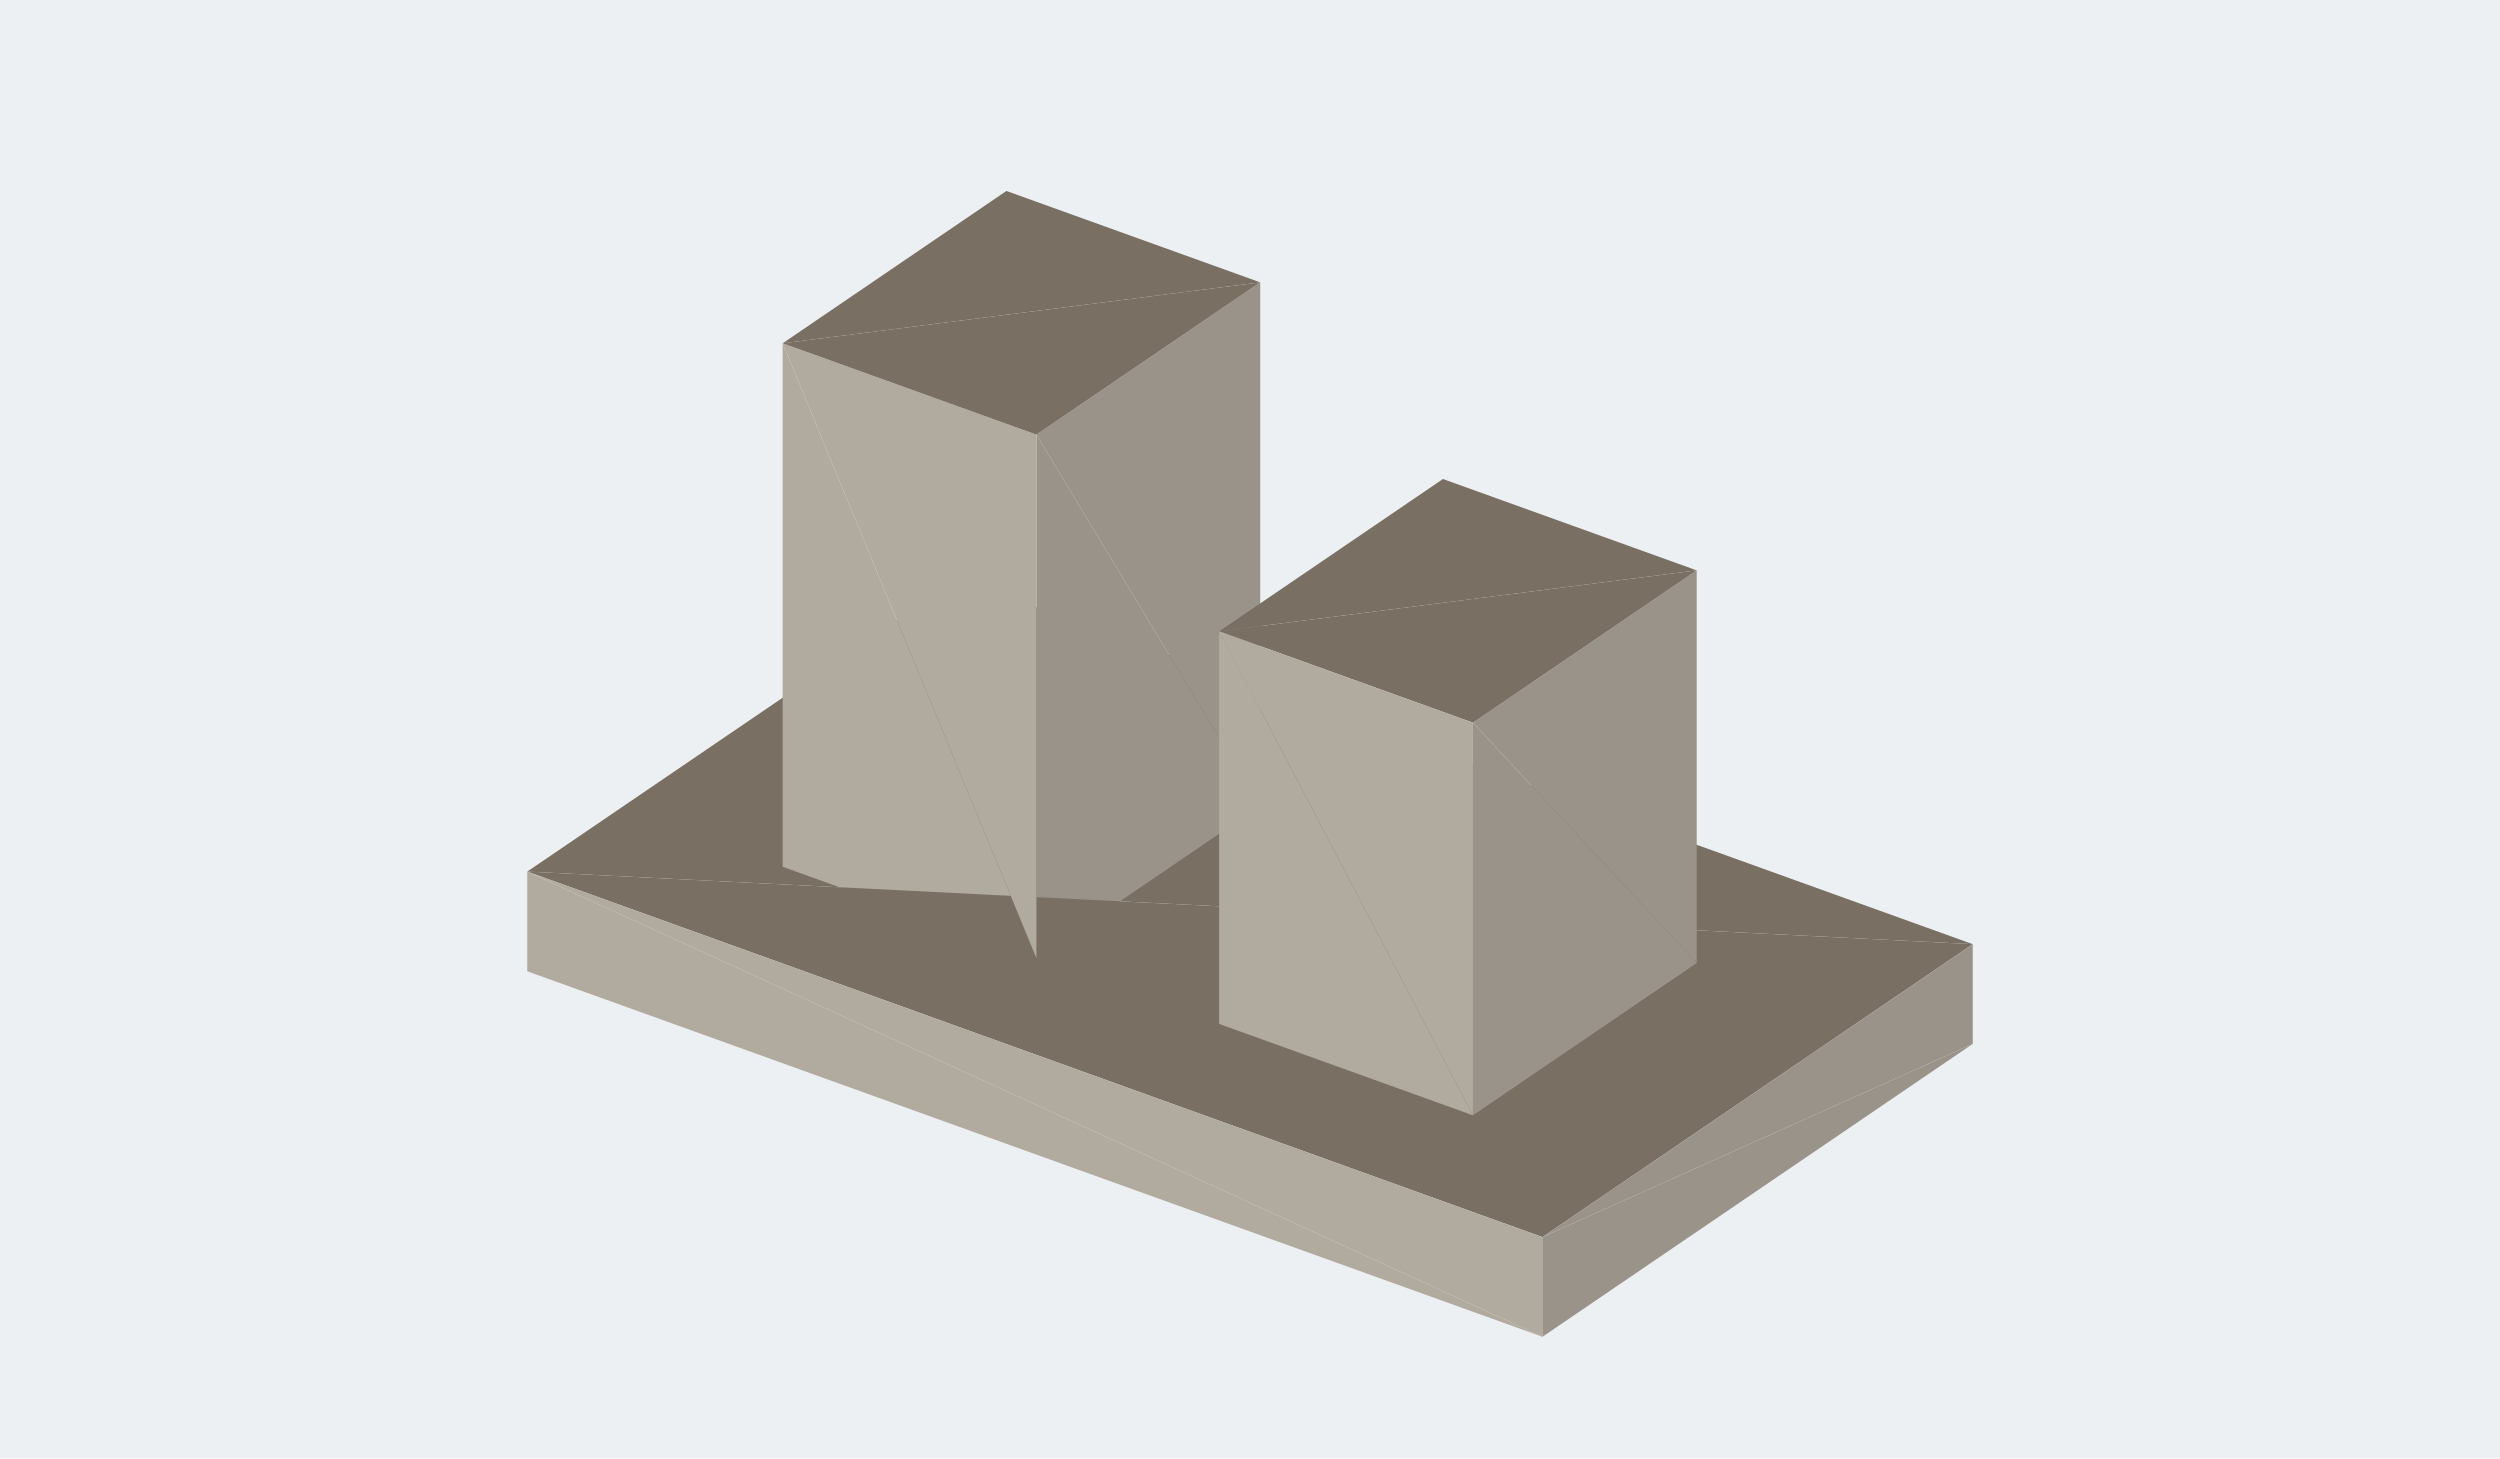
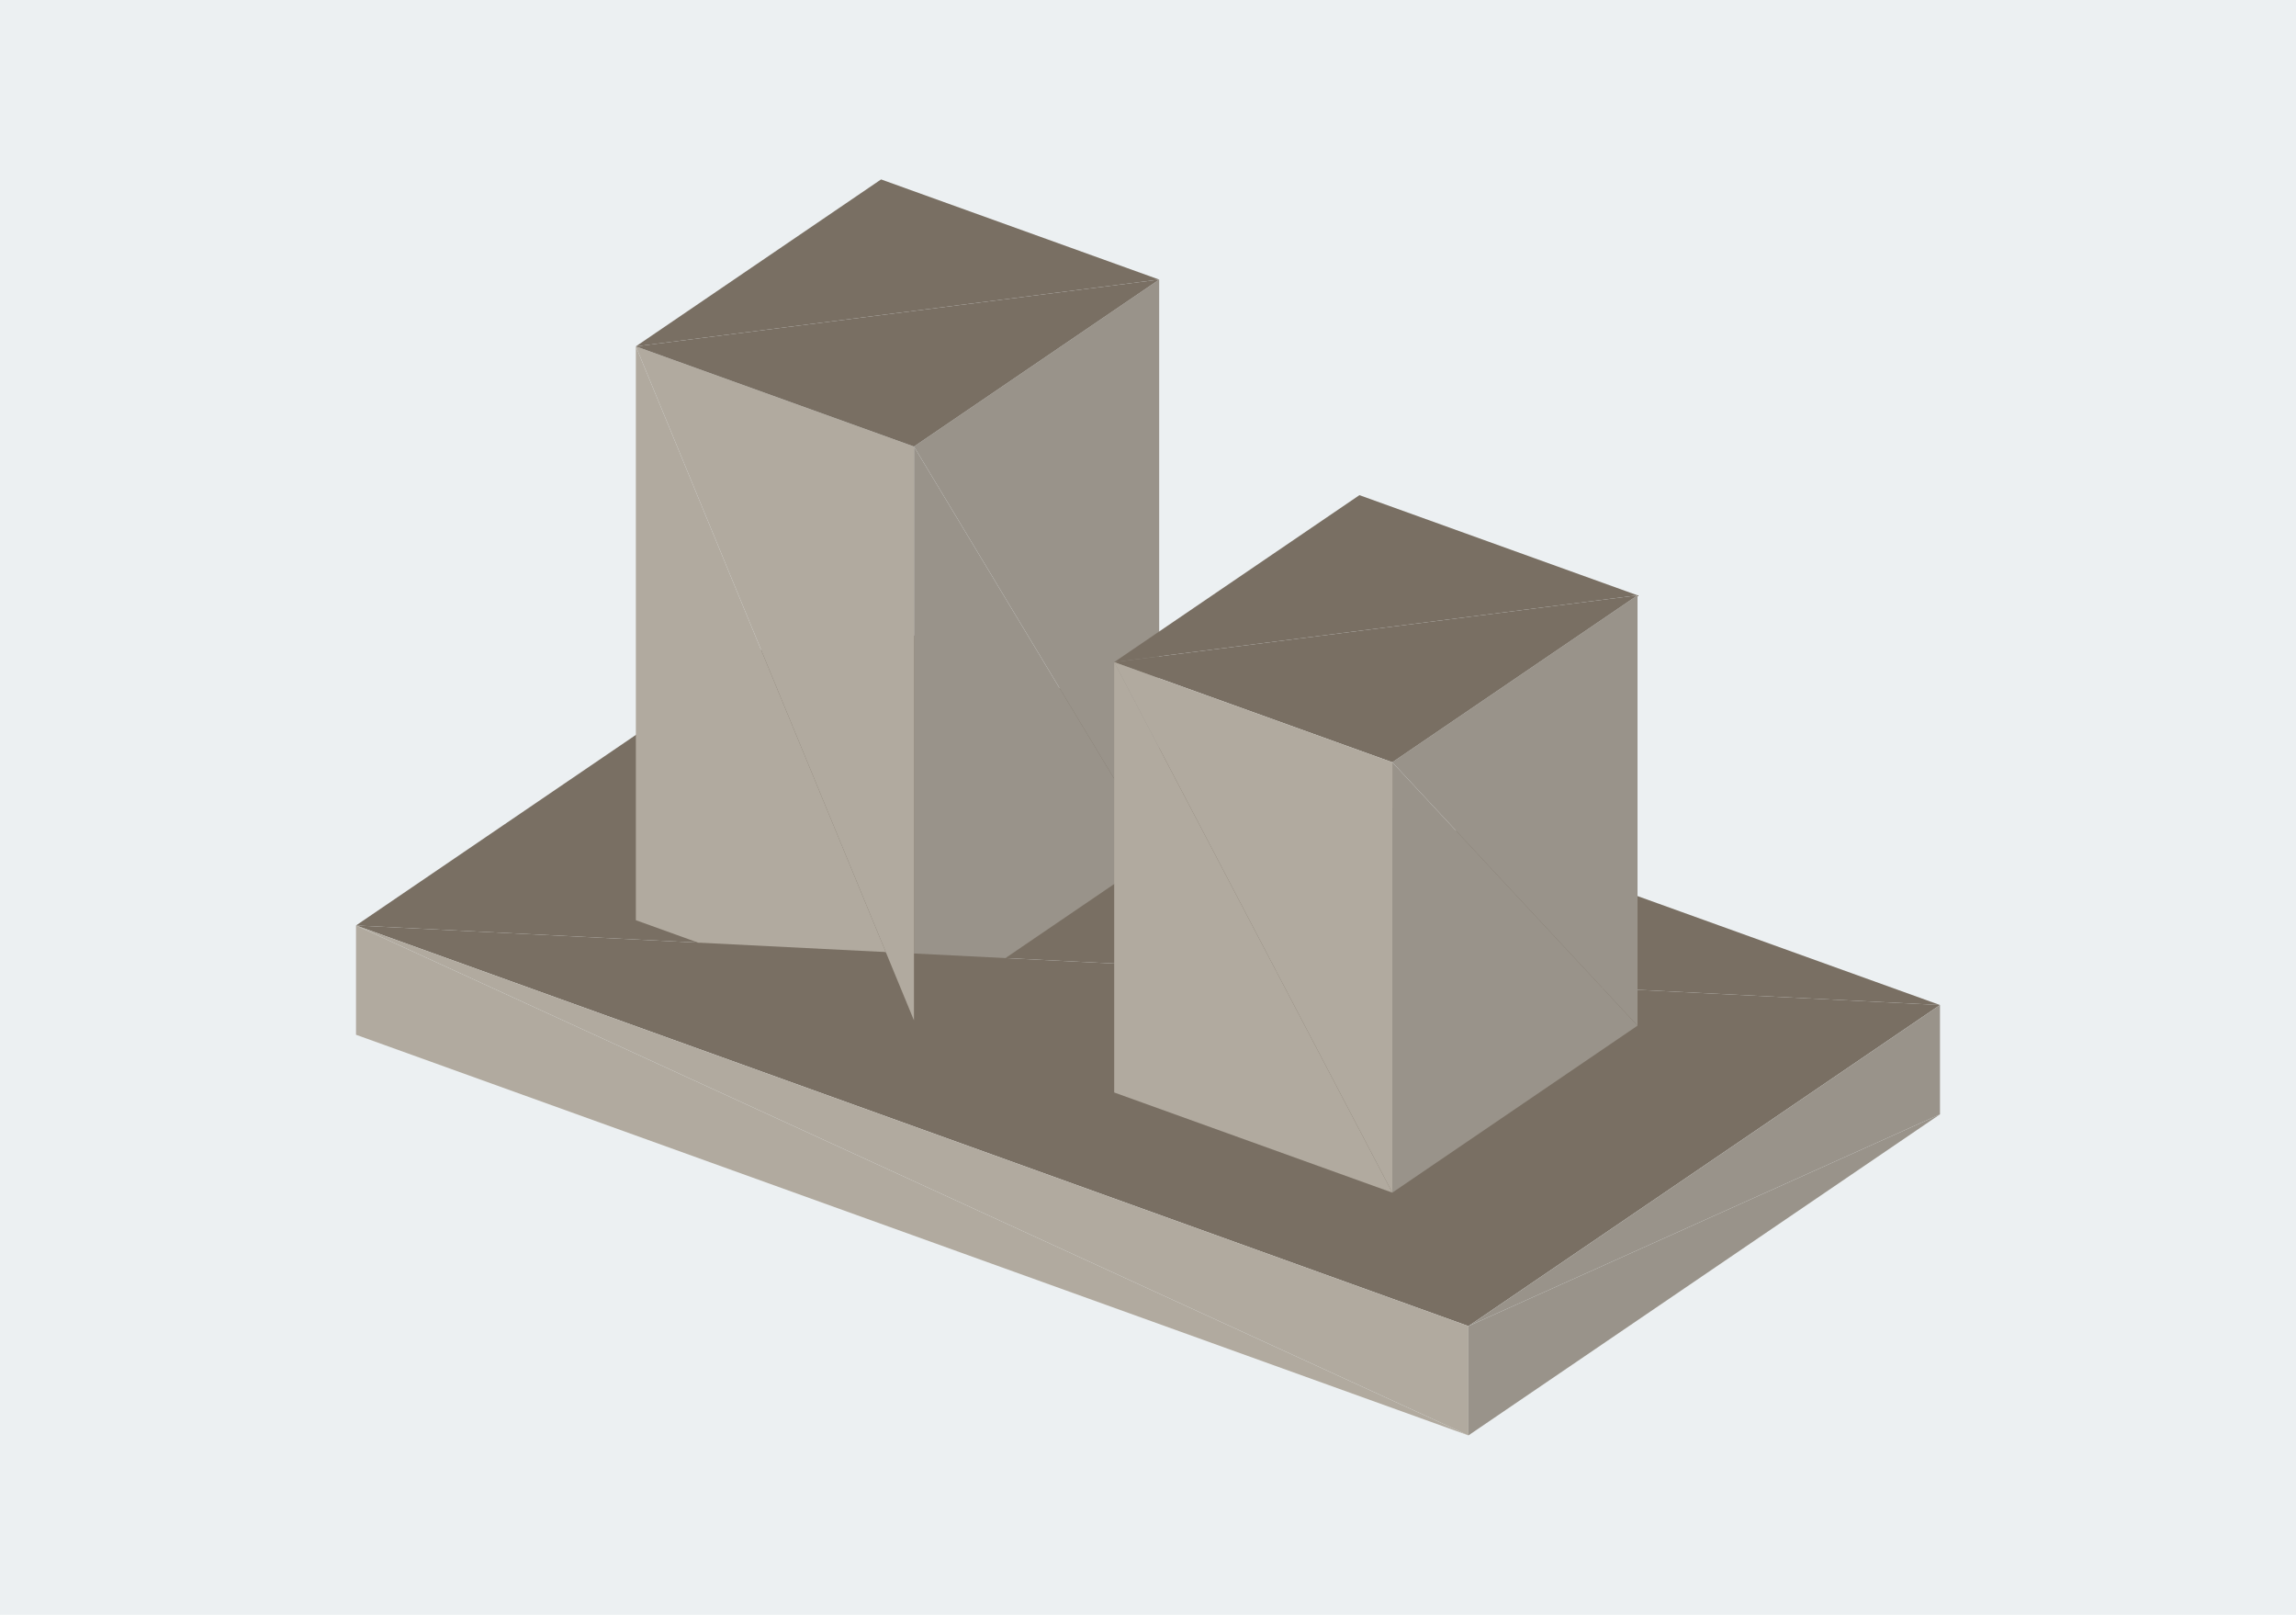
- <svg xmlns="http://www.w3.org/2000/svg" viewBox="0 0 360 210">
-   <rect width="360" height="210" fill="#ecf0f2" />
-   <polygon points="75.926,125.508 284.074,135.96 137.892,83.327" fill="rgb(121,111,99)" />
-   <polygon points="149.246,137.976 112.7,49.434 112.7,124.818" fill="rgb(177,170,159)" />
-   <polygon points="181.468,116.042 149.246,62.593 149.246,137.976" fill="rgb(153,147,138)" />
-   <polygon points="112.7,49.434 181.468,40.658 144.923,27.5" fill="rgb(121,111,99)" />
-   <polygon points="149.246,62.593 181.468,116.042 181.468,40.658" fill="rgb(153,147,138)" />
-   <polygon points="222.108,192.5 75.926,125.508 75.926,139.867" fill="rgb(177,170,159)" />
-   <polygon points="284.074,135.96 75.926,125.508 222.108,178.141" fill="rgb(121,111,99)" />
-   <polygon points="222.108,178.141 284.074,150.319 284.074,135.96" fill="rgb(153,147,138)" />
-   <polygon points="112.7,49.434 149.246,137.976 149.246,62.593" fill="rgb(177,170,159)" />
-   <polygon points="181.468,40.658 112.7,49.434 149.246,62.593" fill="rgb(121,111,99)" />
-   <polygon points="175.559,90.912 244.327,82.136 207.781,68.978" fill="rgb(121,111,99)" />
-   <polygon points="212.104,160.608 175.559,90.912 175.559,147.45" fill="rgb(177,170,159)" />
-   <polygon points="212.104,104.07 244.327,138.674 244.327,82.136" fill="rgb(153,147,138)" />
-   <polygon points="75.926,125.508 222.108,192.5 222.108,178.141" fill="rgb(177,170,159)" />
-   <polygon points="244.327,138.674 212.104,104.07 212.104,160.608" fill="rgb(153,147,138)" />
-   <polygon points="284.074,150.319 222.108,178.141 222.108,192.5" fill="rgb(153,147,138)" />
-   <polygon points="244.327,82.136 175.559,90.912 212.104,104.07" fill="rgb(121,111,99)" />
-   <polygon points="175.559,90.912 212.104,160.608 212.104,104.07" fill="rgb(177,170,159)" />
+ <svg xmlns="http://www.w3.org/2000/svg" viewBox="0 0 640 450">
+   <rect width="640" height="450" fill="#ecf0f2" />
+   <polygon points="99.236,257.897 540.764,280.066 230.68,168.421" fill="rgb(121,111,99)" />
+   <polygon points="254.764,284.343 177.243,96.527 177.243,256.432" fill="rgb(177,170,159)" />
+   <polygon points="323.115,237.816 254.764,124.439 254.764,284.343" fill="rgb(153,147,138)" />
+   <polygon points="177.243,96.527 323.115,77.911 245.594,50" fill="rgb(121,111,99)" />
+   <polygon points="254.764,124.439 323.115,237.816 323.115,77.911" fill="rgb(153,147,138)" />
+   <polygon points="409.32,400 99.236,257.897 99.236,288.355" fill="rgb(177,170,159)" />
+   <polygon points="540.764,280.066 99.236,257.897 409.32,369.542" fill="rgb(121,111,99)" />
+   <polygon points="409.32,369.542 540.764,310.524 540.764,280.066" fill="rgb(153,147,138)" />
+   <polygon points="177.243,96.527 254.764,284.343 254.764,124.439" fill="rgb(177,170,159)" />
+   <polygon points="323.115,77.911 177.243,96.527 254.764,124.439" fill="rgb(121,111,99)" />
+   <polygon points="310.579,184.511 456.451,165.895 378.93,137.984" fill="rgb(121,111,99)" />
+   <polygon points="388.1,332.351 310.579,184.511 310.579,304.44" fill="rgb(177,170,159)" />
+   <polygon points="388.1,212.422 456.451,285.823 456.451,165.895" fill="rgb(153,147,138)" />
+   <polygon points="99.236,257.897 409.32,400 409.32,369.542" fill="rgb(177,170,159)" />
+   <polygon points="456.451,285.823 388.1,212.422 388.1,332.351" fill="rgb(153,147,138)" />
+   <polygon points="540.764,310.524 409.32,369.542 409.32,400" fill="rgb(153,147,138)" />
+   <polygon points="456.451,165.895 310.579,184.511 388.1,212.422" fill="rgb(121,111,99)" />
+   <polygon points="310.579,184.511 388.1,332.351 388.1,212.422" fill="rgb(177,170,159)" />
</svg>
